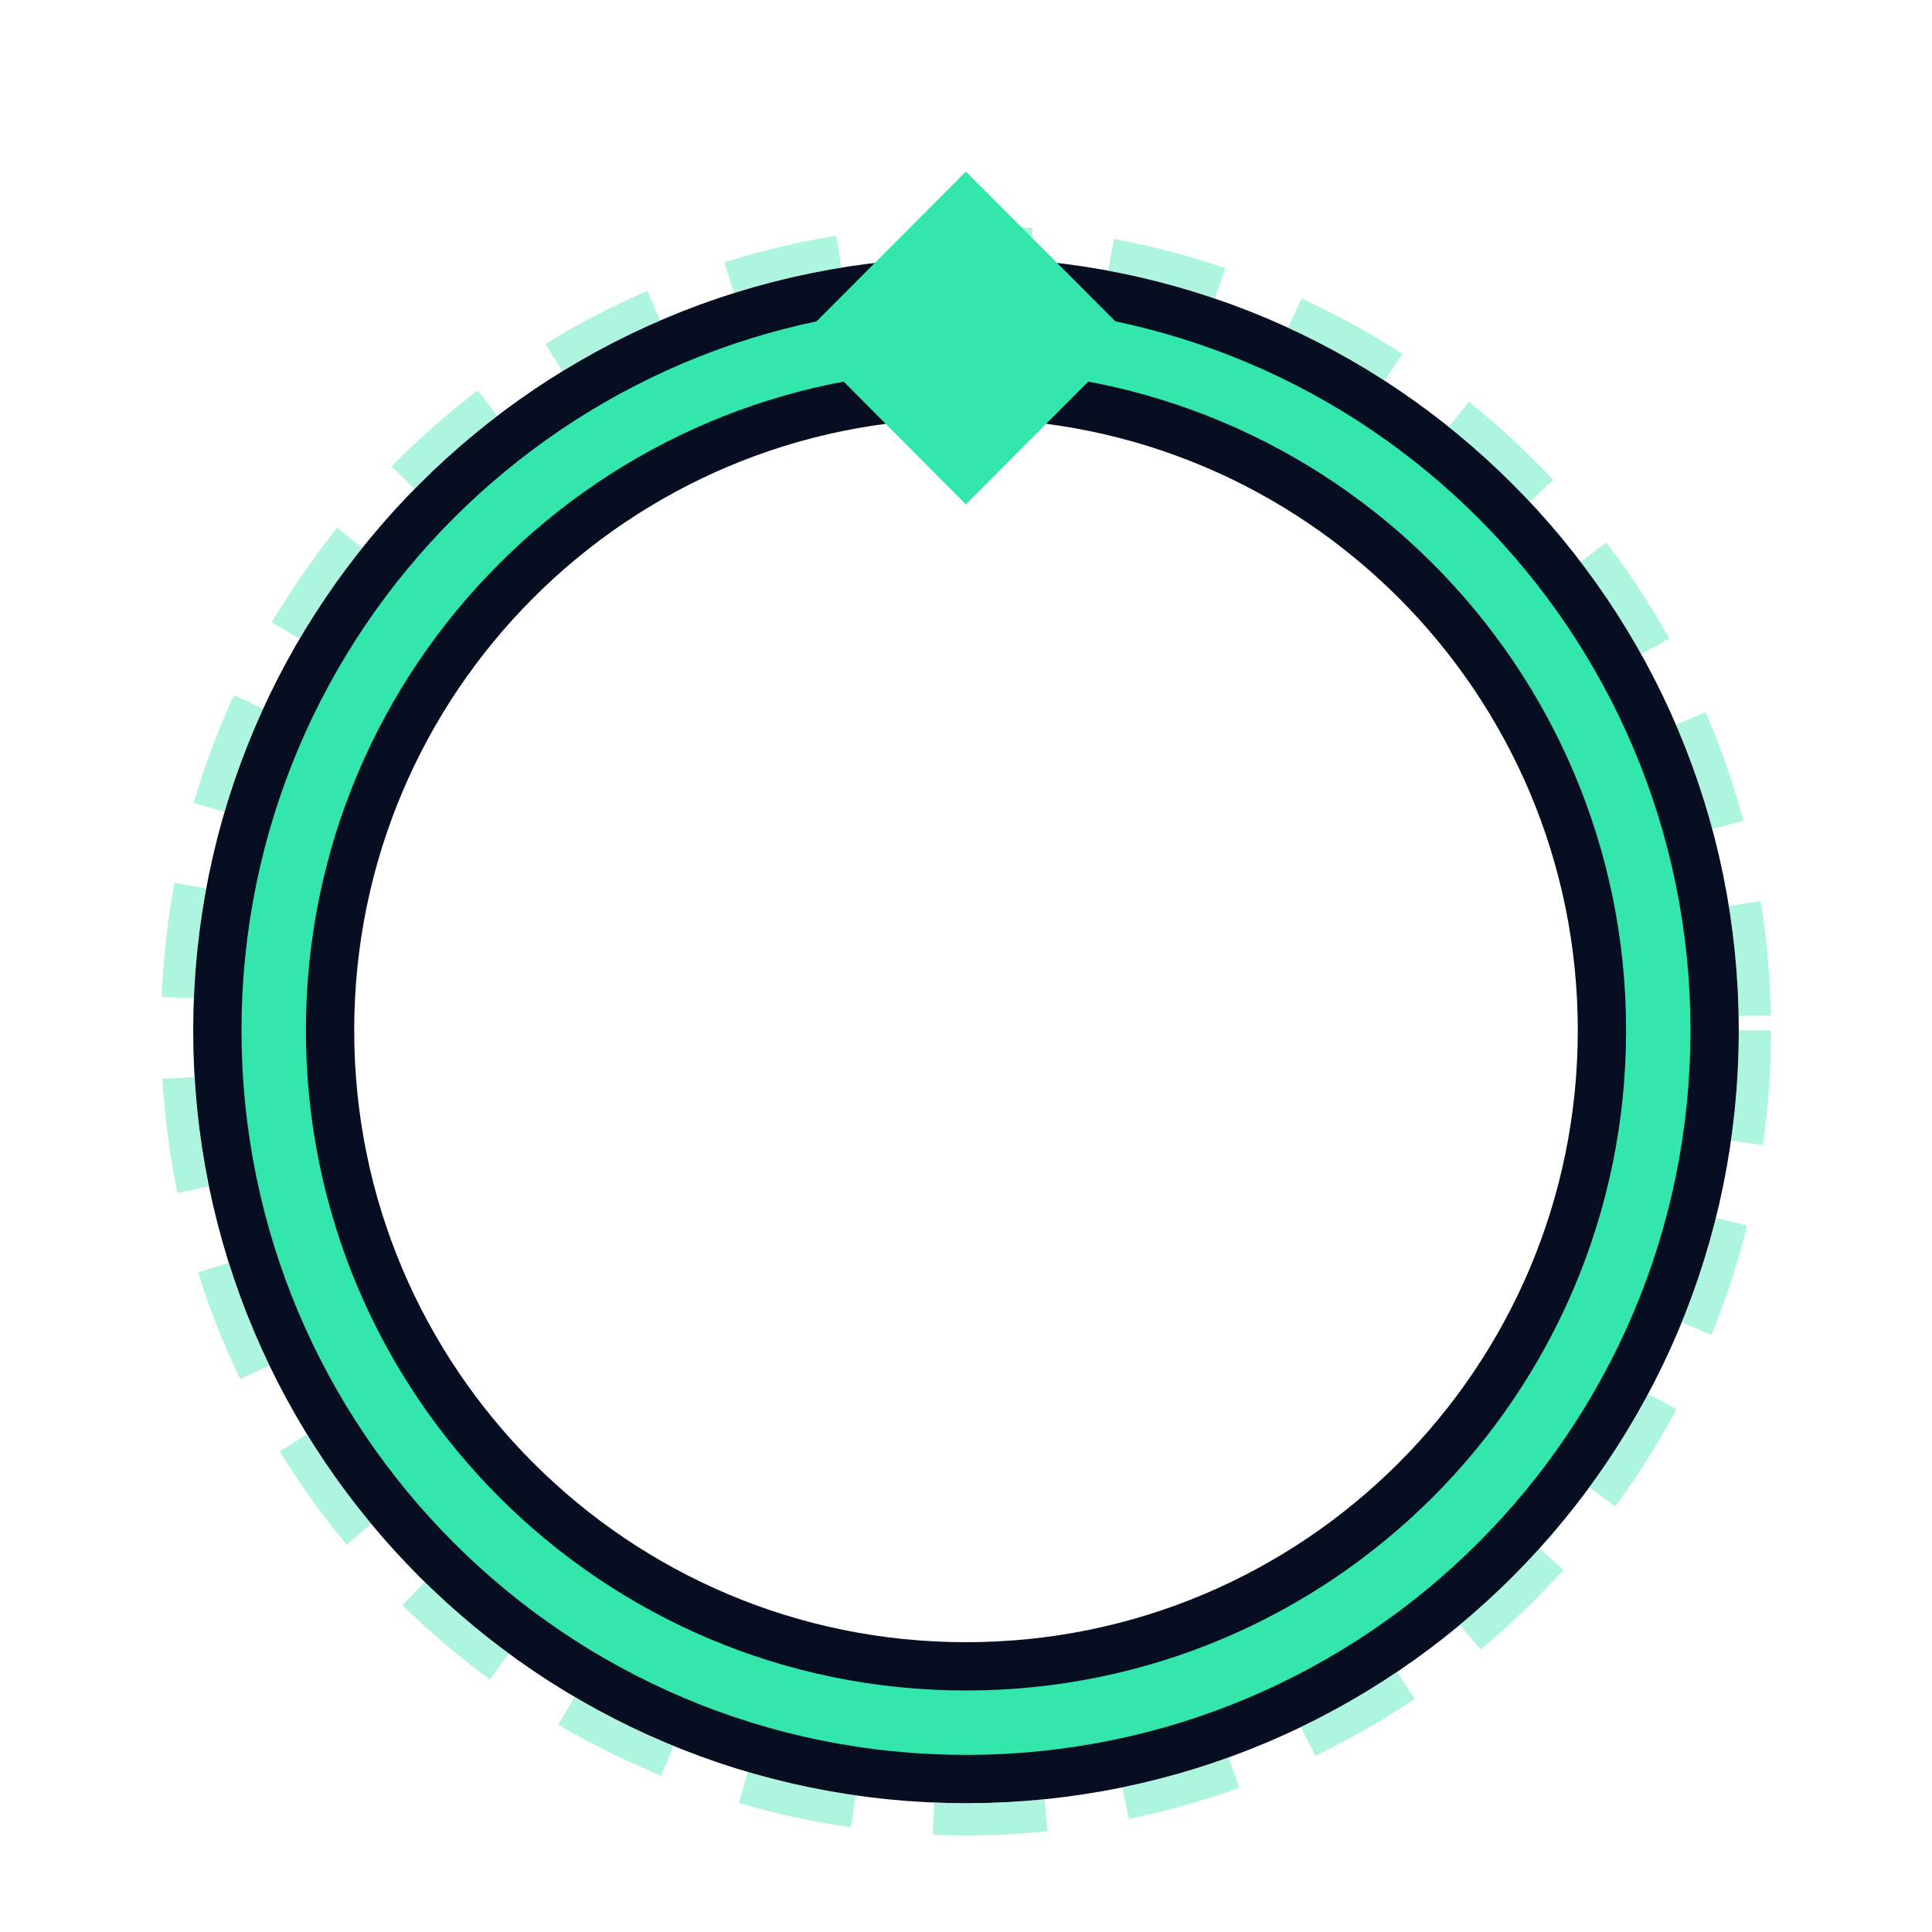
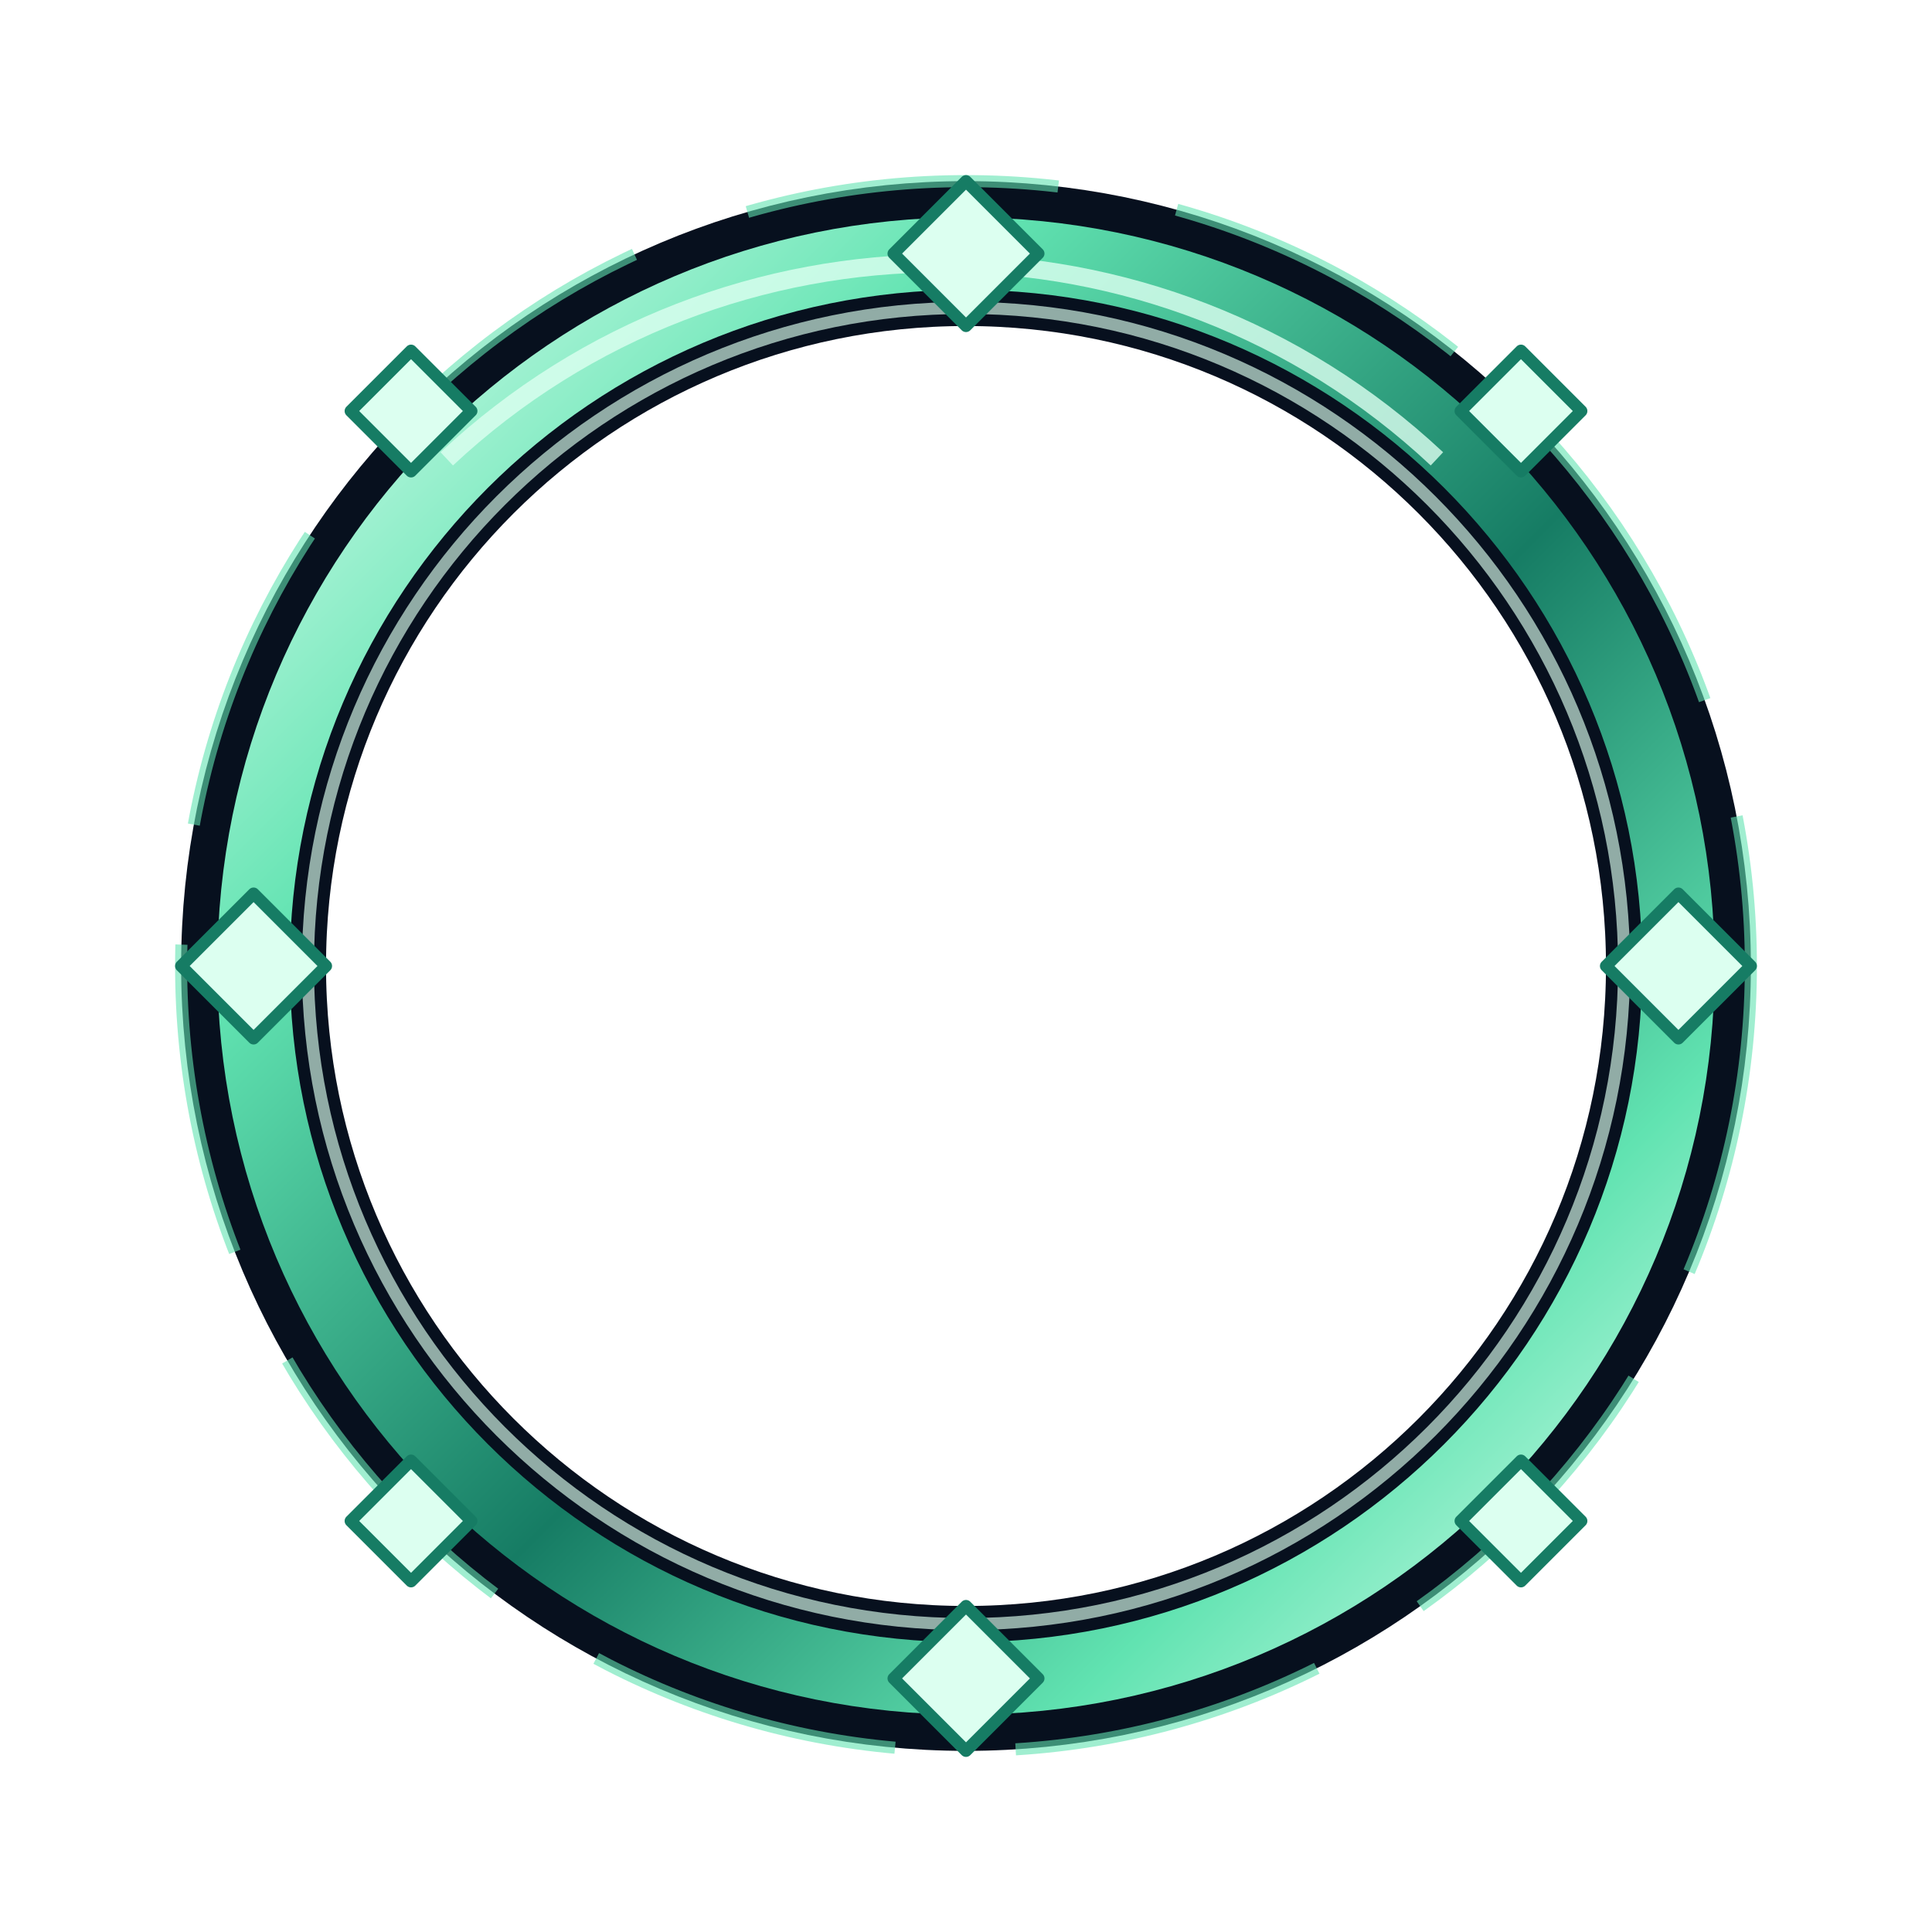
- <svg xmlns="http://www.w3.org/2000/svg" viewBox="0 0 120 120">
-   <circle cx="60" cy="64" r="43" fill="none" stroke="#080e21" stroke-width="10" />
-   <circle cx="60" cy="64" r="43" fill="none" stroke="#33e7ac" stroke-width="4" />
-   <circle cx="60" cy="64" r="49" fill="none" stroke="#33e7ac" opacity=".4" stroke-width="2" stroke-dasharray="7 5" />
-   <text x="60" y="28" text-anchor="middle" font-size="27" font-family="DejaVu Sans, sans-serif" fill="#33e7ac">◆</text>
+ <svg xmlns="http://www.w3.org/2000/svg" viewBox="0 0 160 160">
+   <defs>
+     <linearGradient id="metal" x1="0" y1="0" x2="1" y2="1">
+       <stop stop-color="#dcfff0" />
+       <stop offset=".25" stop-color="#61e3b1" />
+       <stop offset=".55" stop-color="#167c64" />
+       <stop offset=".8" stop-color="#61e3b1" />
+       <stop offset="1" stop-color="#dcfff0" />
+     </linearGradient>
+   </defs>
+   <circle cx="80" cy="80" r="59" fill="none" stroke="#07101e" stroke-width="12" />
+   <circle cx="80" cy="80" r="59" fill="none" stroke="url(#metal)" stroke-width="6" />
+   <circle cx="80" cy="80" r="54.5" fill="none" stroke="#dcfff0" stroke-opacity=".65" stroke-width="1" />
+   <path d="M37 38a60 60 0 0 1 82 0" fill="none" stroke="#dcfff0" stroke-width="1.5" opacity=".8" />
+   <circle cx="80" cy="80" r="65" fill="none" stroke="#61e3b1" stroke-width="1" opacity=".6" stroke-dasharray="26 10" />
+   <path d="M125.96 120.96l5 5l-5 5l-5 -5z" fill="#dcfff0" stroke="#167c64" stroke-width="1" stroke-linejoin="round" stroke-linecap="round" />
+   <path d="M34.04 120.96l5 5l-5 5l-5 -5z" fill="#dcfff0" stroke="#167c64" stroke-width="1" stroke-linejoin="round" stroke-linecap="round" />
+   <path d="M34.04 29.04l5 5l-5 5l-5 -5z" fill="#dcfff0" stroke="#167c64" stroke-width="1" stroke-linejoin="round" stroke-linecap="round" />
+   <path d="M125.96 29.04l5 5l-5 5l-5 -5z" fill="#dcfff0" stroke="#167c64" stroke-width="1" stroke-linejoin="round" stroke-linecap="round" />
+   <path d="M139.0 74.0l6 6l-6 6l-6 -6z" fill="#dcfff0" stroke="#167c64" stroke-width="1" stroke-linejoin="round" stroke-linecap="round" />
+   <path d="M80.0 133.0l6 6l-6 6l-6 -6z" fill="#dcfff0" stroke="#167c64" stroke-width="1" stroke-linejoin="round" stroke-linecap="round" />
+   <path d="M21.0 74.0l6 6l-6 6l-6 -6z" fill="#dcfff0" stroke="#167c64" stroke-width="1" stroke-linejoin="round" stroke-linecap="round" />
+   <path d="M80.0 15.0l6 6l-6 6l-6 -6z" fill="#dcfff0" stroke="#167c64" stroke-width="1" stroke-linejoin="round" stroke-linecap="round" />
</svg>
